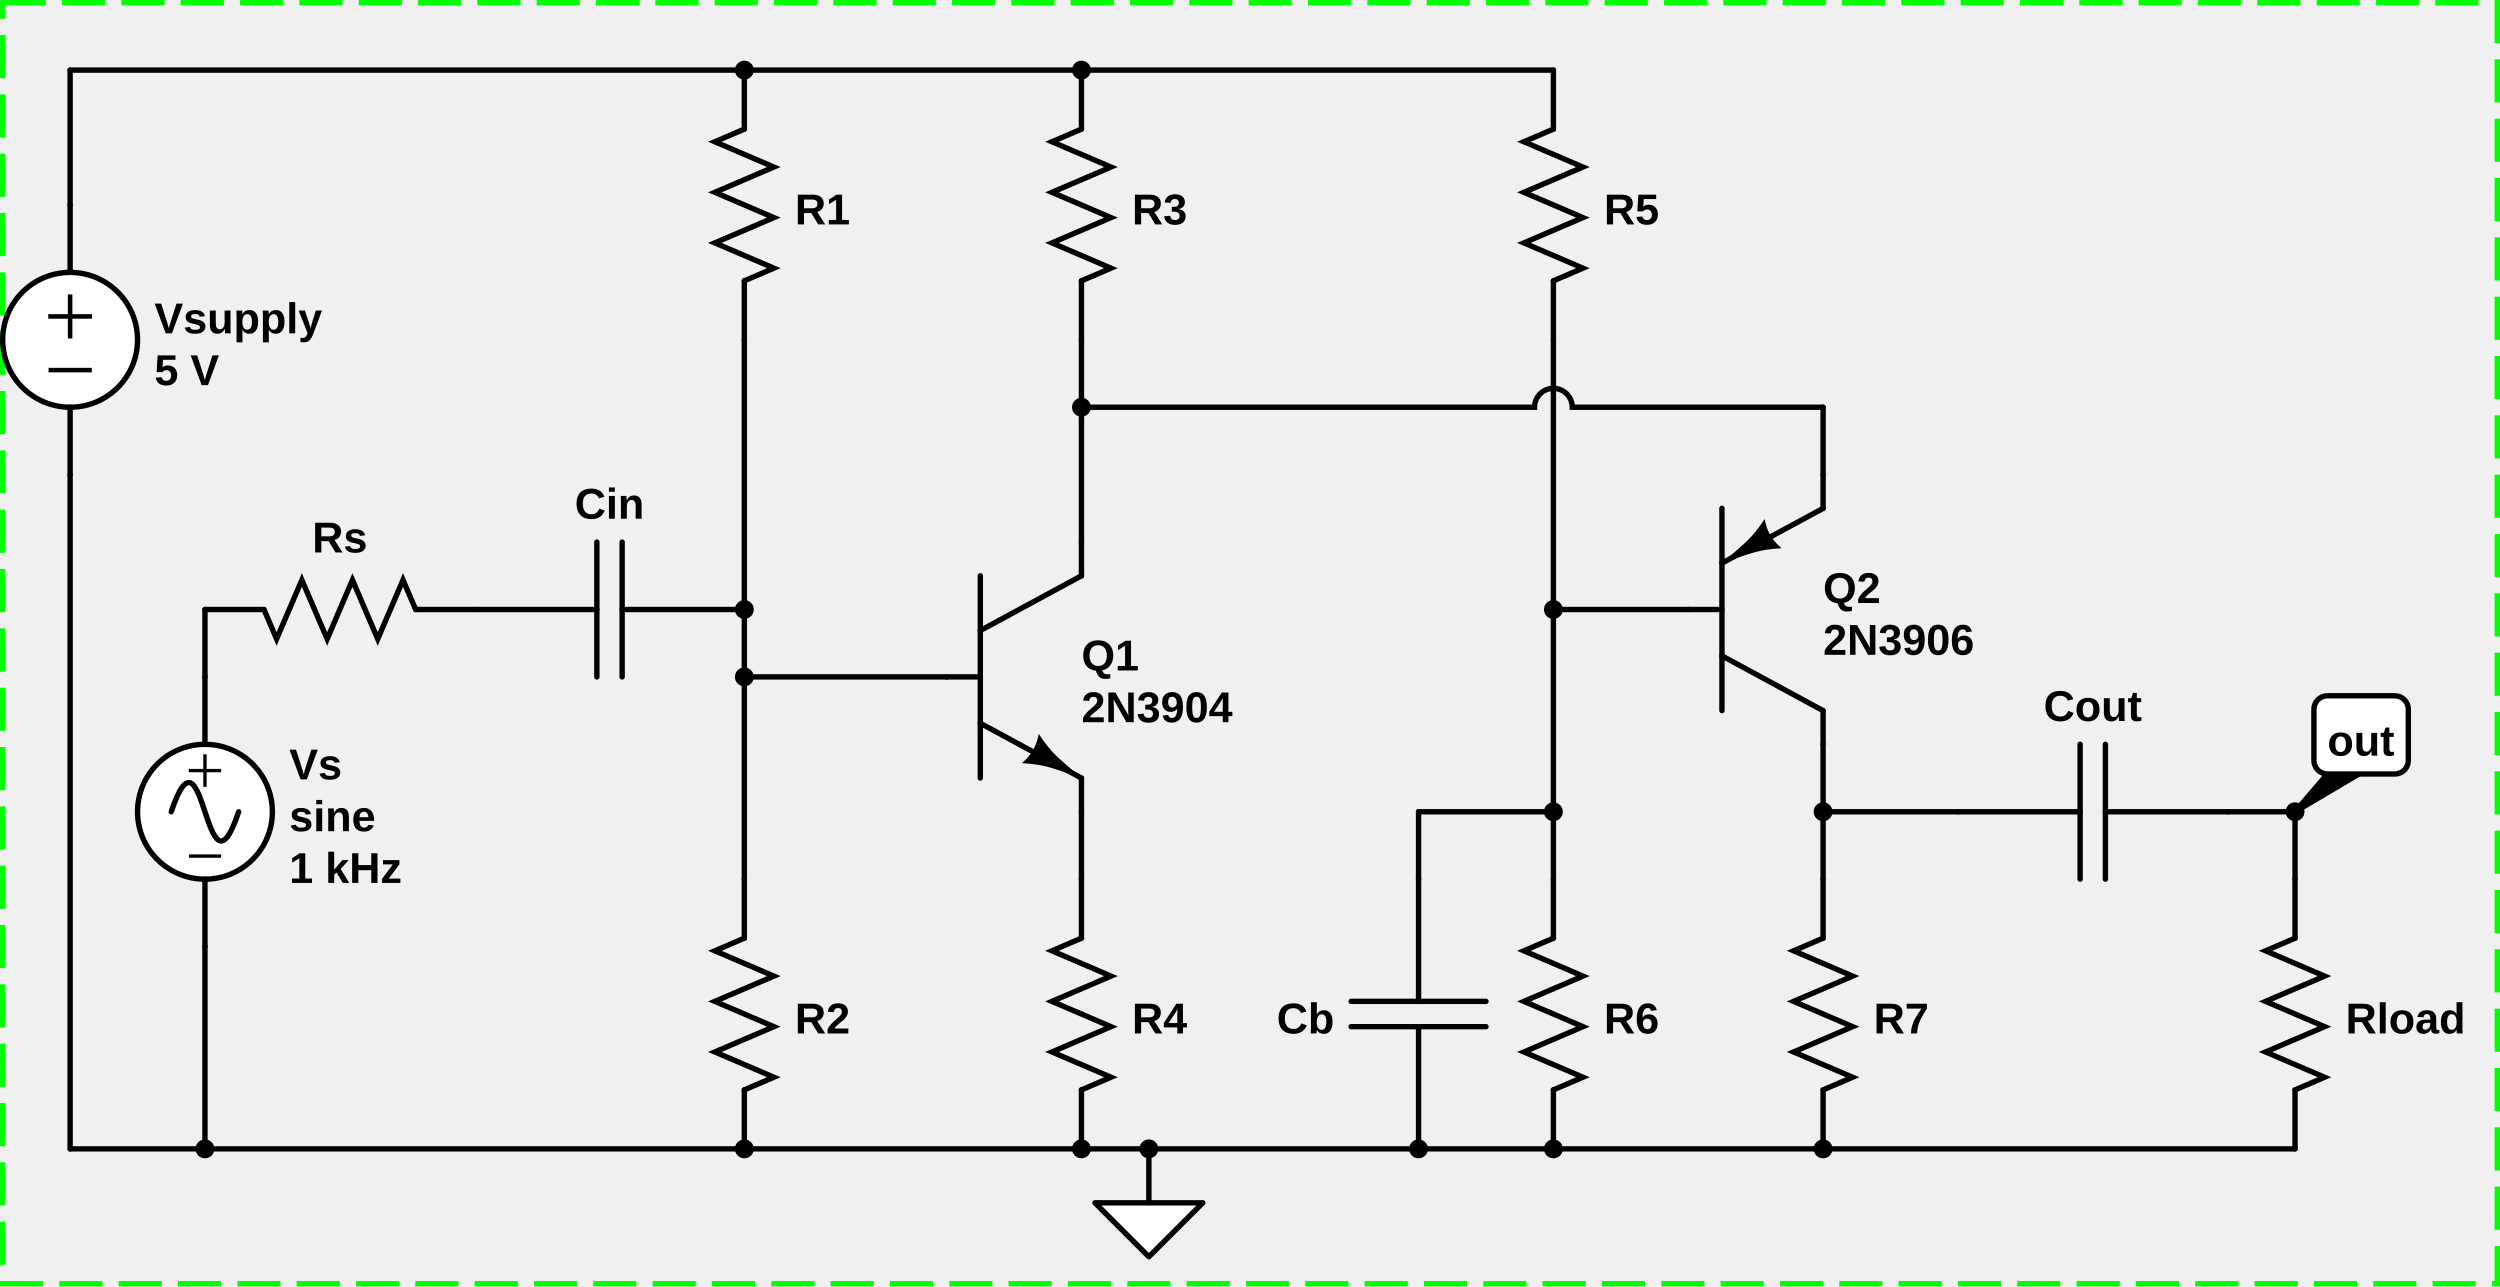
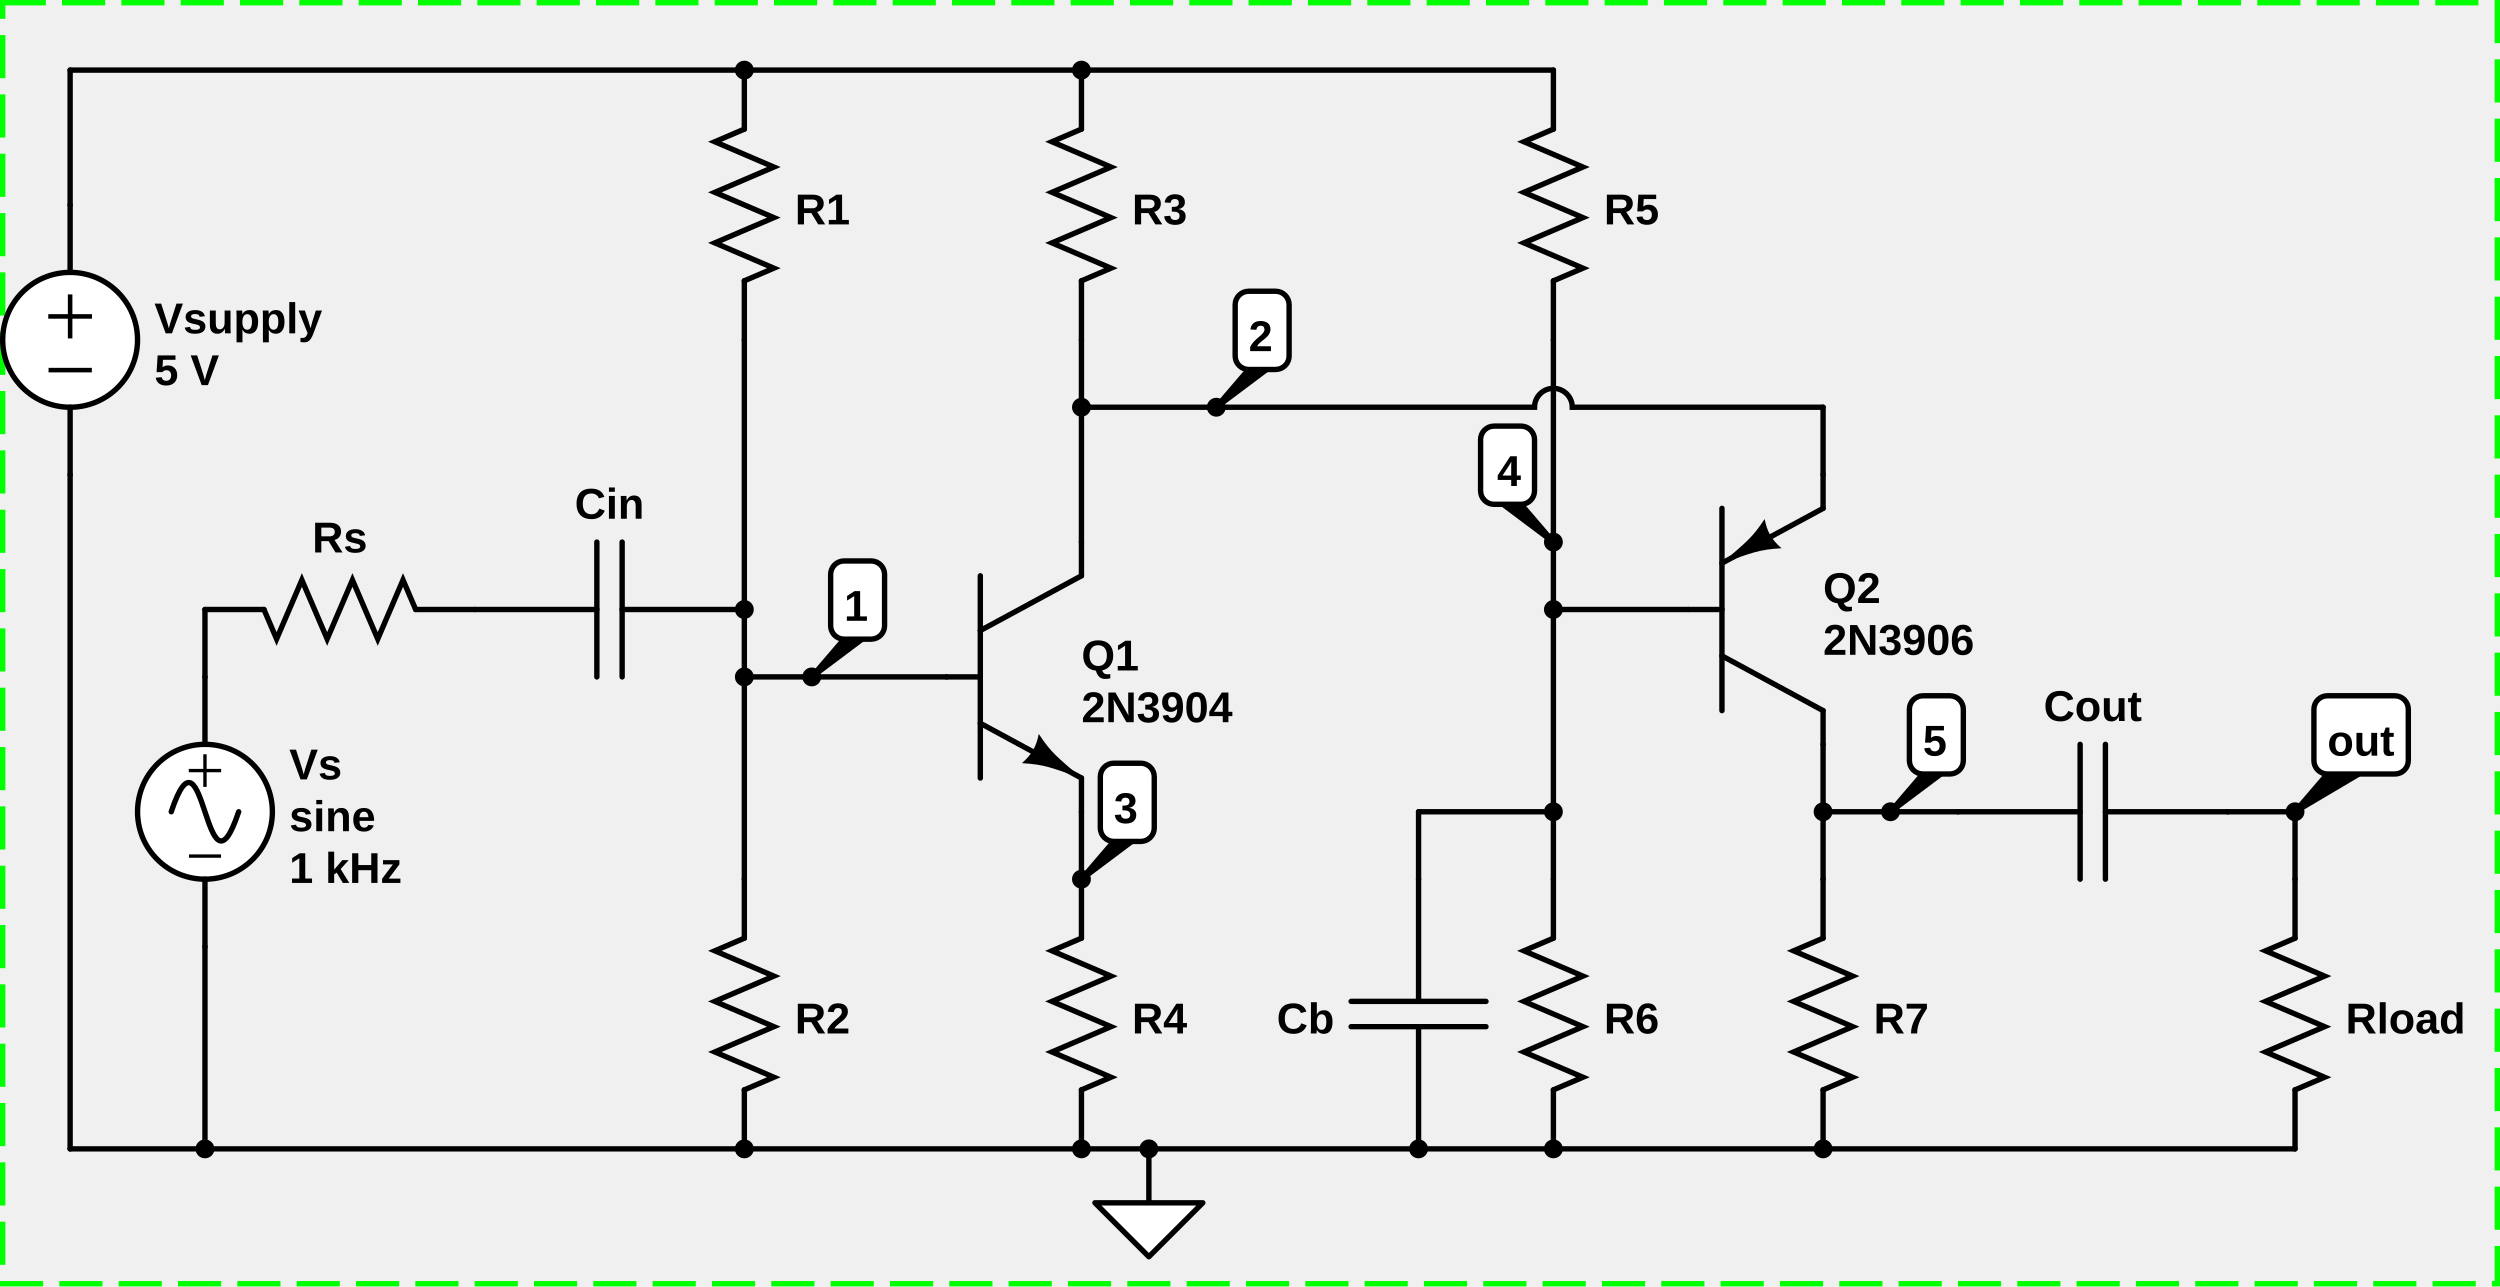
<svg xmlns="http://www.w3.org/2000/svg" width="1000.0" height="514.563">
  <g transform="matrix(1.078749,0,0,1.078749,-2156.419,-1239.482)">
+     <path style="stroke-linejoin: round;" fill="#000000" stroke="#000000" d="M0,50L12,36L18.667,36Z" stroke-width="2" stroke-linejoin="round" transform="translate(2400,1425)" />
+     <path style="stroke-linejoin: round;" fill="#000000" stroke="#000000" d="M0,50L12,36L18.667,36Z" stroke-width="2" stroke-linejoin="round" transform="translate(2700,1400)" />
+     <path style="stroke-linejoin: round;" fill="#000000" stroke="#000000" d="M0,50L12,36L18.667,36Z" stroke-width="2" stroke-linejoin="round" transform="matrix(-1,0,0,1,2575,1300)" />
+     <path style="stroke-linejoin: round;" fill="#000000" stroke="#000000" d="M0,50L12,36L18.667,36Z" stroke-width="2" stroke-linejoin="round" transform="translate(2450,1250)" />
+     <path style="stroke-linejoin: round;" fill="#000000" stroke="#000000" d="M0,50L12,36L18.667,36Z" stroke-width="2" stroke-linejoin="round" transform="translate(2300,1350)" />
    <rect x="2000" y="1150" width="925" height="475" r="0" rx="0" ry="0" fill="none" stroke="none" style="stroke-opacity: 0;" />
    <rect x="2000" y="1150" width="925" height="475" r="0" rx="0" ry="0" fill="none" stroke="#00ff00" stroke-dasharray="16,6" stroke-width="2" />
    <path style="stroke-linejoin: round;" fill="#000000" stroke="#000000" d="M0,50L12,36L23.667,36Z" stroke-width="2" stroke-linejoin="round" transform="translate(2850,1400)" />
    <path style="stroke-linecap: round; stroke-miterlimit: 6;" fill="none" stroke="#000000" d="M0,50L12.5,50" stroke-width="2" stroke-linecap="round" stroke-miterlimit="6" transform="translate(2350,1350)" />
    <path style="stroke-linecap: round; stroke-miterlimit: 6;" fill="none" stroke="#000000" d="M12.5,87.5L12.5,12.5" stroke-width="2" stroke-linecap="round" stroke-miterlimit="6" transform="translate(2350,1350)" />
    <path style="stroke-linecap: round; stroke-miterlimit: 6;" fill="none" stroke="#000000" d="M12.5,32.812L50,12.5" stroke-width="2" stroke-linecap="round" stroke-miterlimit="6" transform="translate(2350,1350)" />
    <path style="stroke-linecap: round; stroke-miterlimit: 6;" fill="none" stroke="#000000" d="M50,0L50,12.5" stroke-width="2" stroke-linecap="round" stroke-miterlimit="6" transform="translate(2350,1350)" />
    <path style="stroke-linecap: round; stroke-miterlimit: 6;" fill="none" stroke="#000000" d="M12.5,67.188L50,87.5" stroke-width="2" stroke-linecap="round" stroke-miterlimit="6" transform="translate(2350,1350)" />
    <path style="stroke-linecap: round; stroke-miterlimit: 6;" fill="none" stroke="#000000" d="M50,100L50,87.5" stroke-width="2" stroke-linecap="round" stroke-miterlimit="6" transform="translate(2350,1350)" />
    <path fill="#000000" stroke="none" d="M27.931,81.975C36.65,82.498,38.679,83.671,50,87.5C41.023,79.61,38.994,78.44,34.181,71.15C33.19,75.99,31.627,78.698,27.931,81.975" transform="translate(2350,1350)" />
    <text style="font-family: Arial; font-size: 16px; font-weight: bold; text-anchor: start;" x="0" y="0" text-anchor="start" stroke="none" fill="#000000" transform="translate(2400,1400)">
      <tspan dy="-2.4">Q1</tspan>
      <tspan dy="19.2" x="0">2N3904</tspan>
    </text>
    <path style="stroke-linecap: round; stroke-miterlimit: 6;" fill="none" stroke="#000000" d="M0,50L12.5,50" stroke-width="2" stroke-linecap="round" stroke-miterlimit="6" transform="translate(2625,1325)" />
    <path style="stroke-linecap: round; stroke-miterlimit: 6;" fill="none" stroke="#000000" d="M12.5,87.5L12.5,12.5" stroke-width="2" stroke-linecap="round" stroke-miterlimit="6" transform="translate(2625,1325)" />
    <path style="stroke-linecap: round; stroke-miterlimit: 6;" fill="none" stroke="#000000" d="M12.5,32.812L50,12.5" stroke-width="2" stroke-linecap="round" stroke-miterlimit="6" transform="translate(2625,1325)" />
    <path style="stroke-linecap: round; stroke-miterlimit: 6;" fill="none" stroke="#000000" d="M50,0L50,12.5" stroke-width="2" stroke-linecap="round" stroke-miterlimit="6" transform="translate(2625,1325)" />
    <path style="stroke-linecap: round; stroke-miterlimit: 6;" fill="none" stroke="#000000" d="M12.5,67.188L50,87.5" stroke-width="2" stroke-linecap="round" stroke-miterlimit="6" transform="translate(2625,1325)" />
    <path style="stroke-linecap: round; stroke-miterlimit: 6;" fill="none" stroke="#000000" d="M50,100L50,87.5" stroke-width="2" stroke-linecap="round" stroke-miterlimit="6" transform="translate(2625,1325)" />
    <path fill="#000000" stroke="none" d="M28.319,16.462C23.506,23.752,21.477,24.923,12.5,32.812C23.821,28.983,25.85,27.81,34.569,27.287C30.873,24.01,29.31,21.302,28.319,16.462" transform="translate(2625,1325)" />
    <text style="font-family: Arial; font-size: 16px; font-weight: bold; text-anchor: start;" x="0" y="0" text-anchor="start" stroke="none" fill="#000000" transform="translate(2675,1375)">
      <tspan dy="-2.4">Q2</tspan>
      <tspan dy="19.2" x="0">2N3906</tspan>
    </text>
    <path style="stroke-linecap: round;" fill="none" stroke="#000000" d="M 2400 1300 L 2400 1350" stroke-width="2" stroke-linecap="round" class="cl_wire" />
    <path style="stroke-linecap: round;" fill="none" stroke="#000000" d="M 2400 1300 L 2568 1300 A 7 7 0 1 1 2582 1300 L 2675 1300" stroke-width="2" stroke-linecap="round" class="cl_wire" />
    <path style="stroke-linecap: round;" fill="none" stroke="#000000" d="M 2675 1300 L 2675 1325" stroke-width="2" stroke-linecap="round" class="cl_wire" />
    <path style="stroke-linecap: round; stroke-miterlimit: 6;" fill="none" stroke="#000000" d="M25,21.875L25,0" stroke-width="2" stroke-linecap="round" stroke-miterlimit="6" transform="translate(2375,1175)" />
    <path style="stroke-linecap: round; stroke-miterlimit: 6;" fill="none" stroke="#000000" d="M25,78.125L25,100" stroke-width="2" stroke-linecap="round" stroke-miterlimit="6" transform="translate(2375,1175)" />
    <path style="stroke-linecap: round; stroke-miterlimit: 6;" fill="none" stroke="#000000" d="M25,21.875L14.063,26.562L35.937,35.937L14.063,45.312L35.937,54.688L14.063,64.063L35.937,73.438L25,78.125" stroke-width="2" stroke-linecap="round" stroke-miterlimit="6" transform="translate(2375,1175)" />
    <text style="font-family: Arial; font-size: 16px; font-weight: bold; text-anchor: start;" x="0" y="0" text-anchor="start" stroke="none" fill="#000000" transform="translate(2418.75,1225)">
      <tspan dy="7.2">R3</tspan>
    </text>
    <path style="stroke-linecap: round; stroke-miterlimit: 6;" fill="none" stroke="#000000" d="M25,21.875L25,0" stroke-width="2" stroke-linecap="round" stroke-miterlimit="6" transform="translate(2650,1475)" />
    <path style="stroke-linecap: round; stroke-miterlimit: 6;" fill="none" stroke="#000000" d="M25,78.125L25,100" stroke-width="2" stroke-linecap="round" stroke-miterlimit="6" transform="translate(2650,1475)" />
    <path style="stroke-linecap: round; stroke-miterlimit: 6;" fill="none" stroke="#000000" d="M25,21.875L14.063,26.562L35.937,35.937L14.063,45.312L35.937,54.688L14.063,64.063L35.937,73.438L25,78.125" stroke-width="2" stroke-linecap="round" stroke-miterlimit="6" transform="translate(2650,1475)" />
    <text style="font-family: Arial; font-size: 16px; font-weight: bold; text-anchor: start;" x="0" y="0" text-anchor="start" stroke="none" fill="#000000" transform="translate(2693.75,1525)">
      <tspan dy="7.2">R7</tspan>
    </text>
    <path style="stroke-linecap: round; stroke-miterlimit: 6;" fill="none" stroke="#000000" d="M25,21.875L25,0" stroke-width="2" stroke-linecap="round" stroke-miterlimit="6" transform="translate(2375,1475)" />
    <path style="stroke-linecap: round; stroke-miterlimit: 6;" fill="none" stroke="#000000" d="M25,78.125L25,100" stroke-width="2" stroke-linecap="round" stroke-miterlimit="6" transform="translate(2375,1475)" />
    <path style="stroke-linecap: round; stroke-miterlimit: 6;" fill="none" stroke="#000000" d="M25,21.875L14.063,26.562L35.937,35.937L14.063,45.312L35.937,54.688L14.063,64.063L35.937,73.438L25,78.125" stroke-width="2" stroke-linecap="round" stroke-miterlimit="6" transform="translate(2375,1475)" />
    <text style="font-family: Arial; font-size: 16px; font-weight: bold; text-anchor: start;" x="0" y="0" text-anchor="start" stroke="none" fill="#000000" transform="translate(2418.75,1525)">
      <tspan dy="7.2">R4</tspan>
    </text>
    <path style="stroke-linecap: round;" fill="none" stroke="#000000" d="M 2675 1425 L 2675 1475" stroke-width="2" stroke-linecap="round" class="cl_wire" />
    <path style="stroke-linecap: round; stroke-miterlimit: 6;" fill="none" stroke="#000000" d="M25,20L25,0" stroke-width="2" stroke-linecap="round" stroke-miterlimit="6" transform="translate(2400,1575)" />
    <path style="stroke-linecap: round; stroke-linejoin: round; stroke-miterlimit: 6;" fill="#ffffff" stroke="#000000" d="M5,20L25,40L45,20Z" stroke-width="2" stroke-linecap="round" stroke-linejoin="round" stroke-miterlimit="6" transform="translate(2400,1575)" />
    <path style="stroke-linecap: round;" fill="none" stroke="#000000" d="M 2400 1275 L 2400 1300" stroke-width="2" stroke-linecap="round" class="cl_wire" />
    <path style="stroke-linecap: round; stroke-miterlimit: 6;" fill="#ffffff" stroke="#000000" d="M50,50C50,36.194,38.806,25,25,25C11.194,25,0,36.194,0,50C0,63.806,11.194,75,25,75C38.806,75,50,63.806,50,50" stroke-width="2" stroke-linecap="round" stroke-miterlimit="6" transform="translate(2000,1225)" />
    <path style="stroke-linecap: round; stroke-miterlimit: 6;" fill="none" stroke="#000000" d="M25,0L25,25" stroke-width="2" stroke-linecap="round" stroke-miterlimit="6" transform="translate(2000,1225)" />
    <path style="stroke-linecap: round; stroke-miterlimit: 6;" fill="none" stroke="#000000" d="M25,100L25,75" stroke-width="2" stroke-linecap="round" stroke-miterlimit="6" transform="translate(2000,1225)" />
    <path style="font-size: 15px; font-weight: normal;" fill="#000000" stroke="none" d="M25.842,33.168L24.158,33.168L24.158,40.488L16.899,40.488L16.899,42.173L24.158,42.173L24.158,49.493L25.842,49.493L25.842,42.173L33.101,42.173L33.101,40.488L25.842,40.488L25.842,33.168" font-size="15px" font-weight="normal" transform="translate(2000,1225)" />
    <path style="font-size: 15px; font-weight: normal;" fill="#000000" stroke="none" d="M17.006,60.394L17.006,62.078L33.055,62.078L33.055,60.394L17.006,60.394" font-size="15px" font-weight="normal" transform="translate(2000,1225)" />
    <text style="font-family: Arial; font-size: 16px; font-weight: bold; text-anchor: start;" x="0" y="0" text-anchor="start" stroke="none" fill="#000000" transform="translate(2056.25,1275)">
      <tspan dy="-2.4">Vsupply</tspan>
      <tspan dy="19.2" x="0">5 V</tspan>
    </text>
    <path style="stroke-linecap: round;" fill="none" stroke="#000000" d="M 2025 1325 L 2025 1575" stroke-width="2" stroke-linecap="round" class="cl_wire" />
    <path style="stroke-linecap: round; stroke-miterlimit: 6;" fill="#ffffff" stroke="#000000" d="M50,50C50,36.194,38.807,25,25,25C11.193,25,0,36.194,0,50C0,63.806,11.193,75,25,75C38.807,75,50,63.806,50,50" stroke-width="2" stroke-linecap="round" stroke-miterlimit="6" transform="translate(2050,1400)" />
    <path style="stroke-linecap: round; stroke-miterlimit: 6;" fill="none" stroke="#000000" d="M25,0L25,25" stroke-width="2" stroke-linecap="round" stroke-miterlimit="6" transform="translate(2050,1400)" />
    <path style="stroke-linecap: round; stroke-miterlimit: 6;" fill="none" stroke="#000000" d="M25,100L25,75" stroke-width="2" stroke-linecap="round" stroke-miterlimit="6" transform="translate(2050,1400)" />
    <path style="stroke-linecap: round; stroke-miterlimit: 6;" fill="none" stroke="#000000" d="M37.5,50C25,87.5,25,12.5,12.5,50" stroke-width="2" stroke-linecap="round" stroke-miterlimit="6" transform="translate(2050,1400)" />
    <path style="font-size: 15px; font-weight: normal;" fill="#000000" stroke="none" d="M25.624,28.684L24.376,28.684L24.376,34.106L19,34.106L19,35.354L24.376,35.354L24.376,40.775L25.624,40.775L25.624,35.354L31,35.354L31,34.106L25.624,34.106L25.624,28.684" font-size="15px" font-weight="normal" transform="translate(2050,1400)" />
    <path style="font-size: 15px; font-weight: normal;" fill="#000000" stroke="none" d="M19.079,65.811L19.079,67.059L30.966,67.059L30.966,65.811L19.079,65.811" font-size="15px" font-weight="normal" transform="translate(2050,1400)" />
    <text style="font-family: Arial; font-size: 16px; font-weight: bold; text-anchor: start;" x="0" y="0" text-anchor="start" stroke="none" fill="#000000" transform="translate(2106.25,1450)">
      <tspan dy="-12">Vs</tspan>
      <tspan dy="19.2" x="0">sine</tspan>
      <tspan dy="19.2" x="0">1 kHz</tspan>
    </text>
    <path style="stroke-linecap: round; stroke-miterlimit: 6;" fill="none" stroke="#000000" d="M25,21.875L25,0" stroke-width="2" stroke-linecap="round" stroke-miterlimit="6" transform="translate(2250,1175)" />
    <path style="stroke-linecap: round; stroke-miterlimit: 6;" fill="none" stroke="#000000" d="M25,78.125L25,100" stroke-width="2" stroke-linecap="round" stroke-miterlimit="6" transform="translate(2250,1175)" />
    <path style="stroke-linecap: round; stroke-miterlimit: 6;" fill="none" stroke="#000000" d="M25,21.875L14.063,26.562L35.937,35.937L14.063,45.312L35.937,54.688L14.063,64.063L35.937,73.438L25,78.125" stroke-width="2" stroke-linecap="round" stroke-miterlimit="6" transform="translate(2250,1175)" />
    <text style="font-family: Arial; font-size: 16px; font-weight: bold; text-anchor: start;" x="0" y="0" text-anchor="start" stroke="none" fill="#000000" transform="translate(2293.75,1225)">
      <tspan dy="7.2">R1</tspan>
    </text>
    <path style="stroke-linecap: round; stroke-miterlimit: 6;" fill="none" stroke="#000000" d="M25,21.875L25,0" stroke-width="2" stroke-linecap="round" stroke-miterlimit="6" transform="translate(2250,1475)" />
    <path style="stroke-linecap: round; stroke-miterlimit: 6;" fill="none" stroke="#000000" d="M25,78.125L25,100" stroke-width="2" stroke-linecap="round" stroke-miterlimit="6" transform="translate(2250,1475)" />
    <path style="stroke-linecap: round; stroke-miterlimit: 6;" fill="none" stroke="#000000" d="M25,21.875L14.063,26.562L35.937,35.937L14.063,45.312L35.937,54.688L14.063,64.063L35.937,73.438L25,78.125" stroke-width="2" stroke-linecap="round" stroke-miterlimit="6" transform="translate(2250,1475)" />
    <text style="font-family: Arial; font-size: 16px; font-weight: bold; text-anchor: start;" x="0" y="0" text-anchor="start" stroke="none" fill="#000000" transform="translate(2293.75,1525)">
      <tspan dy="7.2">R2</tspan>
    </text>
    <path style="stroke-linecap: round; stroke-miterlimit: 6;" fill="none" stroke="#000000" d="M25,54.688L25,100" stroke-width="2" stroke-linecap="round" stroke-miterlimit="6" transform="matrix(0,-1,-1,0,2275,1400)" />
    <path style="stroke-linecap: round; stroke-miterlimit: 6;" fill="none" stroke="#000000" d="M25,45.312L25,0" stroke-width="2" stroke-linecap="round" stroke-miterlimit="6" transform="matrix(0,-1,-1,0,2275,1400)" />
    <path style="stroke-linecap: round; stroke-miterlimit: 6;" fill="none" stroke="#000000" d="M50,45.312L0,45.312" stroke-width="2" stroke-linecap="round" stroke-miterlimit="6" transform="matrix(0,-1,-1,0,2275,1400)" />
    <path style="stroke-linecap: round; stroke-miterlimit: 6;" fill="none" stroke="#000000" d="M50,54.688L0,54.688" stroke-width="2" stroke-linecap="round" stroke-miterlimit="6" transform="matrix(0,-1,-1,0,2275,1400)" />
    <text style="font-family: Arial; font-size: 16px; font-weight: bold; text-anchor: middle;" x="0" y="0" text-anchor="middle" stroke="none" fill="#000000" transform="translate(2225,1334.15)">
      <tspan dy="7.2">Cin</tspan>
    </text>
    <path style="stroke-linecap: round;" fill="none" stroke="#000000" d="M 2275 1275 L 2275 1475" stroke-width="2" stroke-linecap="round" class="cl_wire" />
    <path style="stroke-linecap: round;" fill="none" stroke="#000000" d="M 2275 1400 L 2350 1400" stroke-width="2" stroke-linecap="round" class="cl_wire" />
    <path style="stroke-linecap: round;" fill="none" stroke="#000000" d="M 2075 1375 L 2075 1400" stroke-width="2" stroke-linecap="round" class="cl_wire" />
    <path style="stroke-linecap: round;" fill="none" stroke="#000000" d="M 2075 1500 L 2075 1575" stroke-width="2" stroke-linecap="round" class="cl_wire" />
    <path style="stroke-linecap: round; stroke-miterlimit: 6;" fill="none" stroke="#000000" d="M25,21.875L25,0" stroke-width="2" stroke-linecap="round" stroke-miterlimit="6" transform="translate(2550,1175)" />
    <path style="stroke-linecap: round; stroke-miterlimit: 6;" fill="none" stroke="#000000" d="M25,78.125L25,100" stroke-width="2" stroke-linecap="round" stroke-miterlimit="6" transform="translate(2550,1175)" />
    <path style="stroke-linecap: round; stroke-miterlimit: 6;" fill="none" stroke="#000000" d="M25,21.875L14.063,26.562L35.937,35.937L14.063,45.312L35.937,54.688L14.063,64.063L35.937,73.438L25,78.125" stroke-width="2" stroke-linecap="round" stroke-miterlimit="6" transform="translate(2550,1175)" />
    <text style="font-family: Arial; font-size: 16px; font-weight: bold; text-anchor: start;" x="0" y="0" text-anchor="start" stroke="none" fill="#000000" transform="translate(2593.75,1225)">
      <tspan dy="7.2">R5</tspan>
    </text>
    <path style="stroke-linecap: round; stroke-miterlimit: 6;" fill="none" stroke="#000000" d="M25,21.875L25,0" stroke-width="2" stroke-linecap="round" stroke-miterlimit="6" transform="translate(2550,1475)" />
    <path style="stroke-linecap: round; stroke-miterlimit: 6;" fill="none" stroke="#000000" d="M25,78.125L25,100" stroke-width="2" stroke-linecap="round" stroke-miterlimit="6" transform="translate(2550,1475)" />
    <path style="stroke-linecap: round; stroke-miterlimit: 6;" fill="none" stroke="#000000" d="M25,21.875L14.063,26.562L35.937,35.937L14.063,45.312L35.937,54.688L14.063,64.063L35.937,73.438L25,78.125" stroke-width="2" stroke-linecap="round" stroke-miterlimit="6" transform="translate(2550,1475)" />
    <text style="font-family: Arial; font-size: 16px; font-weight: bold; text-anchor: start;" x="0" y="0" text-anchor="start" stroke="none" fill="#000000" transform="translate(2593.75,1525)">
      <tspan dy="7.2">R6</tspan>
    </text>
    <path style="stroke-linecap: round;" fill="none" stroke="#000000" d="M 2575 1275 L 2575 1475" stroke-width="2" stroke-linecap="round" class="cl_wire" />
    <path style="stroke-linecap: round;" fill="none" stroke="#000000" d="M 2575 1375 L 2625 1375" stroke-width="2" stroke-linecap="round" class="cl_wire" />
    <path style="stroke-linecap: round; stroke-miterlimit: 6;" fill="none" stroke="#000000" d="M25,54.688L25,100" stroke-width="2" stroke-linecap="round" stroke-miterlimit="6" transform="matrix(-1,0,0,1,2550,1475)" />
    <path style="stroke-linecap: round; stroke-miterlimit: 6;" fill="none" stroke="#000000" d="M25,45.312L25,0" stroke-width="2" stroke-linecap="round" stroke-miterlimit="6" transform="matrix(-1,0,0,1,2550,1475)" />
    <path style="stroke-linecap: round; stroke-miterlimit: 6;" fill="none" stroke="#000000" d="M50,45.312L0,45.312" stroke-width="2" stroke-linecap="round" stroke-miterlimit="6" transform="matrix(-1,0,0,1,2550,1475)" />
    <path style="stroke-linecap: round; stroke-miterlimit: 6;" fill="none" stroke="#000000" d="M50,54.688L0,54.688" stroke-width="2" stroke-linecap="round" stroke-miterlimit="6" transform="matrix(-1,0,0,1,2550,1475)" />
    <text style="font-family: Arial; font-size: 16px; font-weight: bold; text-anchor: end;" x="0" y="0" text-anchor="end" stroke="none" fill="#000000" transform="translate(2493.75,1525)">
      <tspan dy="7.2">Cb</tspan>
    </text>
    <path style="stroke-linecap: round;" fill="none" stroke="#000000" d="M 2525 1450 L 2525 1475" stroke-width="2" stroke-linecap="round" class="cl_wire" />
    <path style="stroke-linecap: round;" fill="none" stroke="#000000" d="M 2525 1450 L 2575 1450" stroke-width="2" stroke-linecap="round" class="cl_wire" />
    <rect x="7" y="7" width="35" height="29" r="5" rx="5" ry="5" fill="#ffffff" stroke="#000000" stroke-width="2" transform="translate(2850,1400)" />
    <text style="font-family: Arial; font-size: 16px; font-weight: bold; text-anchor: start;" x="12" y="22" text-anchor="start" stroke="none" fill="#000000" transform="translate(2850,1400)">
      <tspan dy="7.2">out</tspan>
    </text>
    <path style="stroke-linecap: round;" fill="none" stroke="#000000" d="M 2025 1175 L 2025 1225" stroke-width="2" stroke-linecap="round" class="cl_wire" />
    <path style="stroke-linecap: round;" fill="none" stroke="#000000" d="M 2400 1450 L 2400 1475" stroke-width="2" stroke-linecap="round" class="cl_wire" />
    <path style="stroke-linecap: round; stroke-miterlimit: 6;" fill="none" stroke="#000000" d="M25,21.875L25,0" stroke-width="2" stroke-linecap="round" stroke-miterlimit="6" transform="matrix(0,-1,1,0,2075,1400)" />
    <path style="stroke-linecap: round; stroke-miterlimit: 6;" fill="none" stroke="#000000" d="M25,78.125L25,100" stroke-width="2" stroke-linecap="round" stroke-miterlimit="6" transform="matrix(0,-1,1,0,2075,1400)" />
    <path style="stroke-linecap: round; stroke-miterlimit: 6;" fill="none" stroke="#000000" d="M25,21.875L14.063,26.562L35.937,35.937L14.063,45.312L35.937,54.688L14.063,64.063L35.937,73.438L25,78.125" stroke-width="2" stroke-linecap="round" stroke-miterlimit="6" transform="matrix(0,-1,1,0,2075,1400)" />
    <text style="font-family: Arial; font-size: 16px; font-weight: bold; text-anchor: middle;" x="0" y="0" text-anchor="middle" stroke="none" fill="#000000" transform="translate(2125,1346.65)">
      <tspan dy="7.2">Rs</tspan>
    </text>
    <path style="stroke-linecap: round;" fill="none" stroke="#000000" d="M 2025 1175 L 2575 1175" stroke-width="2" stroke-linecap="round" class="cl_wire" />
    <path style="stroke-linecap: round; stroke-miterlimit: 6;" fill="none" stroke="#000000" d="M25,21.875L25,0" stroke-width="2" stroke-linecap="round" stroke-miterlimit="6" transform="translate(2825,1475)" />
    <path style="stroke-linecap: round; stroke-miterlimit: 6;" fill="none" stroke="#000000" d="M25,78.125L25,100" stroke-width="2" stroke-linecap="round" stroke-miterlimit="6" transform="translate(2825,1475)" />
    <path style="stroke-linecap: round; stroke-miterlimit: 6;" fill="none" stroke="#000000" d="M25,21.875L14.063,26.562L35.937,35.937L14.063,45.312L35.937,54.688L14.063,64.063L35.937,73.438L25,78.125" stroke-width="2" stroke-linecap="round" stroke-miterlimit="6" transform="translate(2825,1475)" />
    <text style="font-family: Arial; font-size: 16px; font-weight: bold; text-anchor: start;" x="0" y="0" text-anchor="start" stroke="none" fill="#000000" transform="translate(2868.75,1525)">
      <tspan dy="7.2">Rload</tspan>
    </text>
    <path style="stroke-linecap: round; stroke-miterlimit: 6;" fill="none" stroke="#000000" d="M25,54.688L25,100" stroke-width="2" stroke-linecap="round" stroke-miterlimit="6" transform="matrix(0,-1,1,0,2725,1475)" />
    <path style="stroke-linecap: round; stroke-miterlimit: 6;" fill="none" stroke="#000000" d="M25,45.312L25,0" stroke-width="2" stroke-linecap="round" stroke-miterlimit="6" transform="matrix(0,-1,1,0,2725,1475)" />
    <path style="stroke-linecap: round; stroke-miterlimit: 6;" fill="none" stroke="#000000" d="M50,45.312L0,45.312" stroke-width="2" stroke-linecap="round" stroke-miterlimit="6" transform="matrix(0,-1,1,0,2725,1475)" />
    <path style="stroke-linecap: round; stroke-miterlimit: 6;" fill="none" stroke="#000000" d="M50,54.688L0,54.688" stroke-width="2" stroke-linecap="round" stroke-miterlimit="6" transform="matrix(0,-1,1,0,2725,1475)" />
    <text style="font-family: Arial; font-size: 16px; font-weight: bold; text-anchor: middle;" x="0" y="0" text-anchor="middle" stroke="none" fill="#000000" transform="translate(2775,1409.15)">
      <tspan dy="7.2">Cout</tspan>
    </text>
    <path style="stroke-linecap: round;" fill="none" stroke="#000000" d="M 2825 1450 L 2850 1450" stroke-width="2" stroke-linecap="round" class="cl_wire" />
    <path style="stroke-linecap: round;" fill="none" stroke="#000000" d="M 2850 1450 L 2850 1475" stroke-width="2" stroke-linecap="round" class="cl_wire" />
    <path style="stroke-linecap: round;" fill="none" stroke="#000000" d="M 2675 1450 L 2725 1450" stroke-width="2" stroke-linecap="round" class="cl_wire" />
    <path style="stroke-linecap: round;" fill="none" stroke="#000000" d="M 2025 1575 L 2850 1575" stroke-width="2" stroke-linecap="round" class="cl_wire" />
+     <rect x="7" y="7" width="20" height="29" r="5" rx="5" ry="5" fill="#ffffff" stroke="#000000" stroke-width="2" transform="translate(2300,1350)" />
+     <text style="font-family: Arial; font-size: 16px; font-weight: bold; text-anchor: start;" x="12" y="22" text-anchor="start" stroke="none" fill="#000000" transform="translate(2300,1350)">
+       <tspan dy="7.2">1</tspan>
+     </text>
+     <rect x="7" y="7" width="20" height="29" r="5" rx="5" ry="5" fill="#ffffff" stroke="#000000" stroke-width="2" transform="translate(2450,1250)" />
+     <text style="font-family: Arial; font-size: 16px; font-weight: bold; text-anchor: start;" x="12" y="22" text-anchor="start" stroke="none" fill="#000000" transform="translate(2450,1250)">
+       <tspan dy="7.2">2</tspan>
+     </text>
+     <rect x="7" y="7" width="20" height="29" r="5" rx="5" ry="5" fill="#ffffff" stroke="#000000" stroke-width="2" transform="matrix(-1,0,0,1,2575,1300)" />
+     <text style="font-family: Arial; font-size: 16px; font-weight: bold; text-anchor: end;" x="12" y="22" text-anchor="end" stroke="none" fill="#000000" transform="translate(2551,1300)">
+       <tspan dy="7.2">4</tspan>
+     </text>
+     <rect x="7" y="7" width="20" height="29" r="5" rx="5" ry="5" fill="#ffffff" stroke="#000000" stroke-width="2" transform="translate(2700,1400)" />
+     <text style="font-family: Arial; font-size: 16px; font-weight: bold; text-anchor: start;" x="12" y="22" text-anchor="start" stroke="none" fill="#000000" transform="translate(2700,1400)">
+       <tspan dy="7.2">5</tspan>
+     </text>
+     <rect x="7" y="7" width="20" height="29" r="5" rx="5" ry="5" fill="#ffffff" stroke="#000000" stroke-width="2" transform="translate(2400,1425)" />
+     <text style="font-family: Arial; font-size: 16px; font-weight: bold; text-anchor: start;" x="12" y="22" text-anchor="start" stroke="none" fill="#000000" transform="translate(2400,1425)">
+       <tspan dy="7.2">3</tspan>
+     </text>
    <circle cx="2400" cy="1175" r="3" fill="#000000" stroke="#000000" />
    <circle cx="2675" cy="1575" r="3" fill="#000000" stroke="#000000" />
+     <circle cx="2400" cy="1475" r="3" fill="#000000" stroke="#000000" />
    <circle cx="2400" cy="1575" r="3" fill="#000000" stroke="#000000" />
    <circle cx="2425" cy="1575" r="3" fill="#000000" stroke="#000000" />
    <circle cx="2275" cy="1175" r="3" fill="#000000" stroke="#000000" />
    <circle cx="2275" cy="1575" r="3" fill="#000000" stroke="#000000" />
    <circle cx="2275" cy="1375" r="3" fill="#000000" stroke="#000000" />
    <circle cx="2575" cy="1575" r="3" fill="#000000" stroke="#000000" />
    <circle cx="2525" cy="1575" r="3" fill="#000000" stroke="#000000" />
    <circle cx="2850" cy="1450" r="3" fill="#000000" stroke="#000000" />
+     <circle cx="2300" cy="1400" r="3" fill="#000000" stroke="#000000" />
+     <circle cx="2450" cy="1300" r="3" fill="#000000" stroke="#000000" />
+     <circle cx="2575" cy="1350" r="3" fill="#000000" stroke="#000000" />
+     <circle cx="2700" cy="1450" r="3" fill="#000000" stroke="#000000" />
    <circle cx="2400" cy="1300" r="3" fill="#000000" stroke="#000000" />
    <circle cx="2275" cy="1400" r="3" fill="#000000" stroke="#000000" />
    <circle cx="2075" cy="1575" r="3" fill="#000000" stroke="#000000" />
    <circle cx="2575" cy="1375" r="3" fill="#000000" stroke="#000000" />
    <circle cx="2575" cy="1450" r="3" fill="#000000" stroke="#000000" />
    <circle cx="2675" cy="1450" r="3" fill="#000000" stroke="#000000" />
  </g>
</svg>
